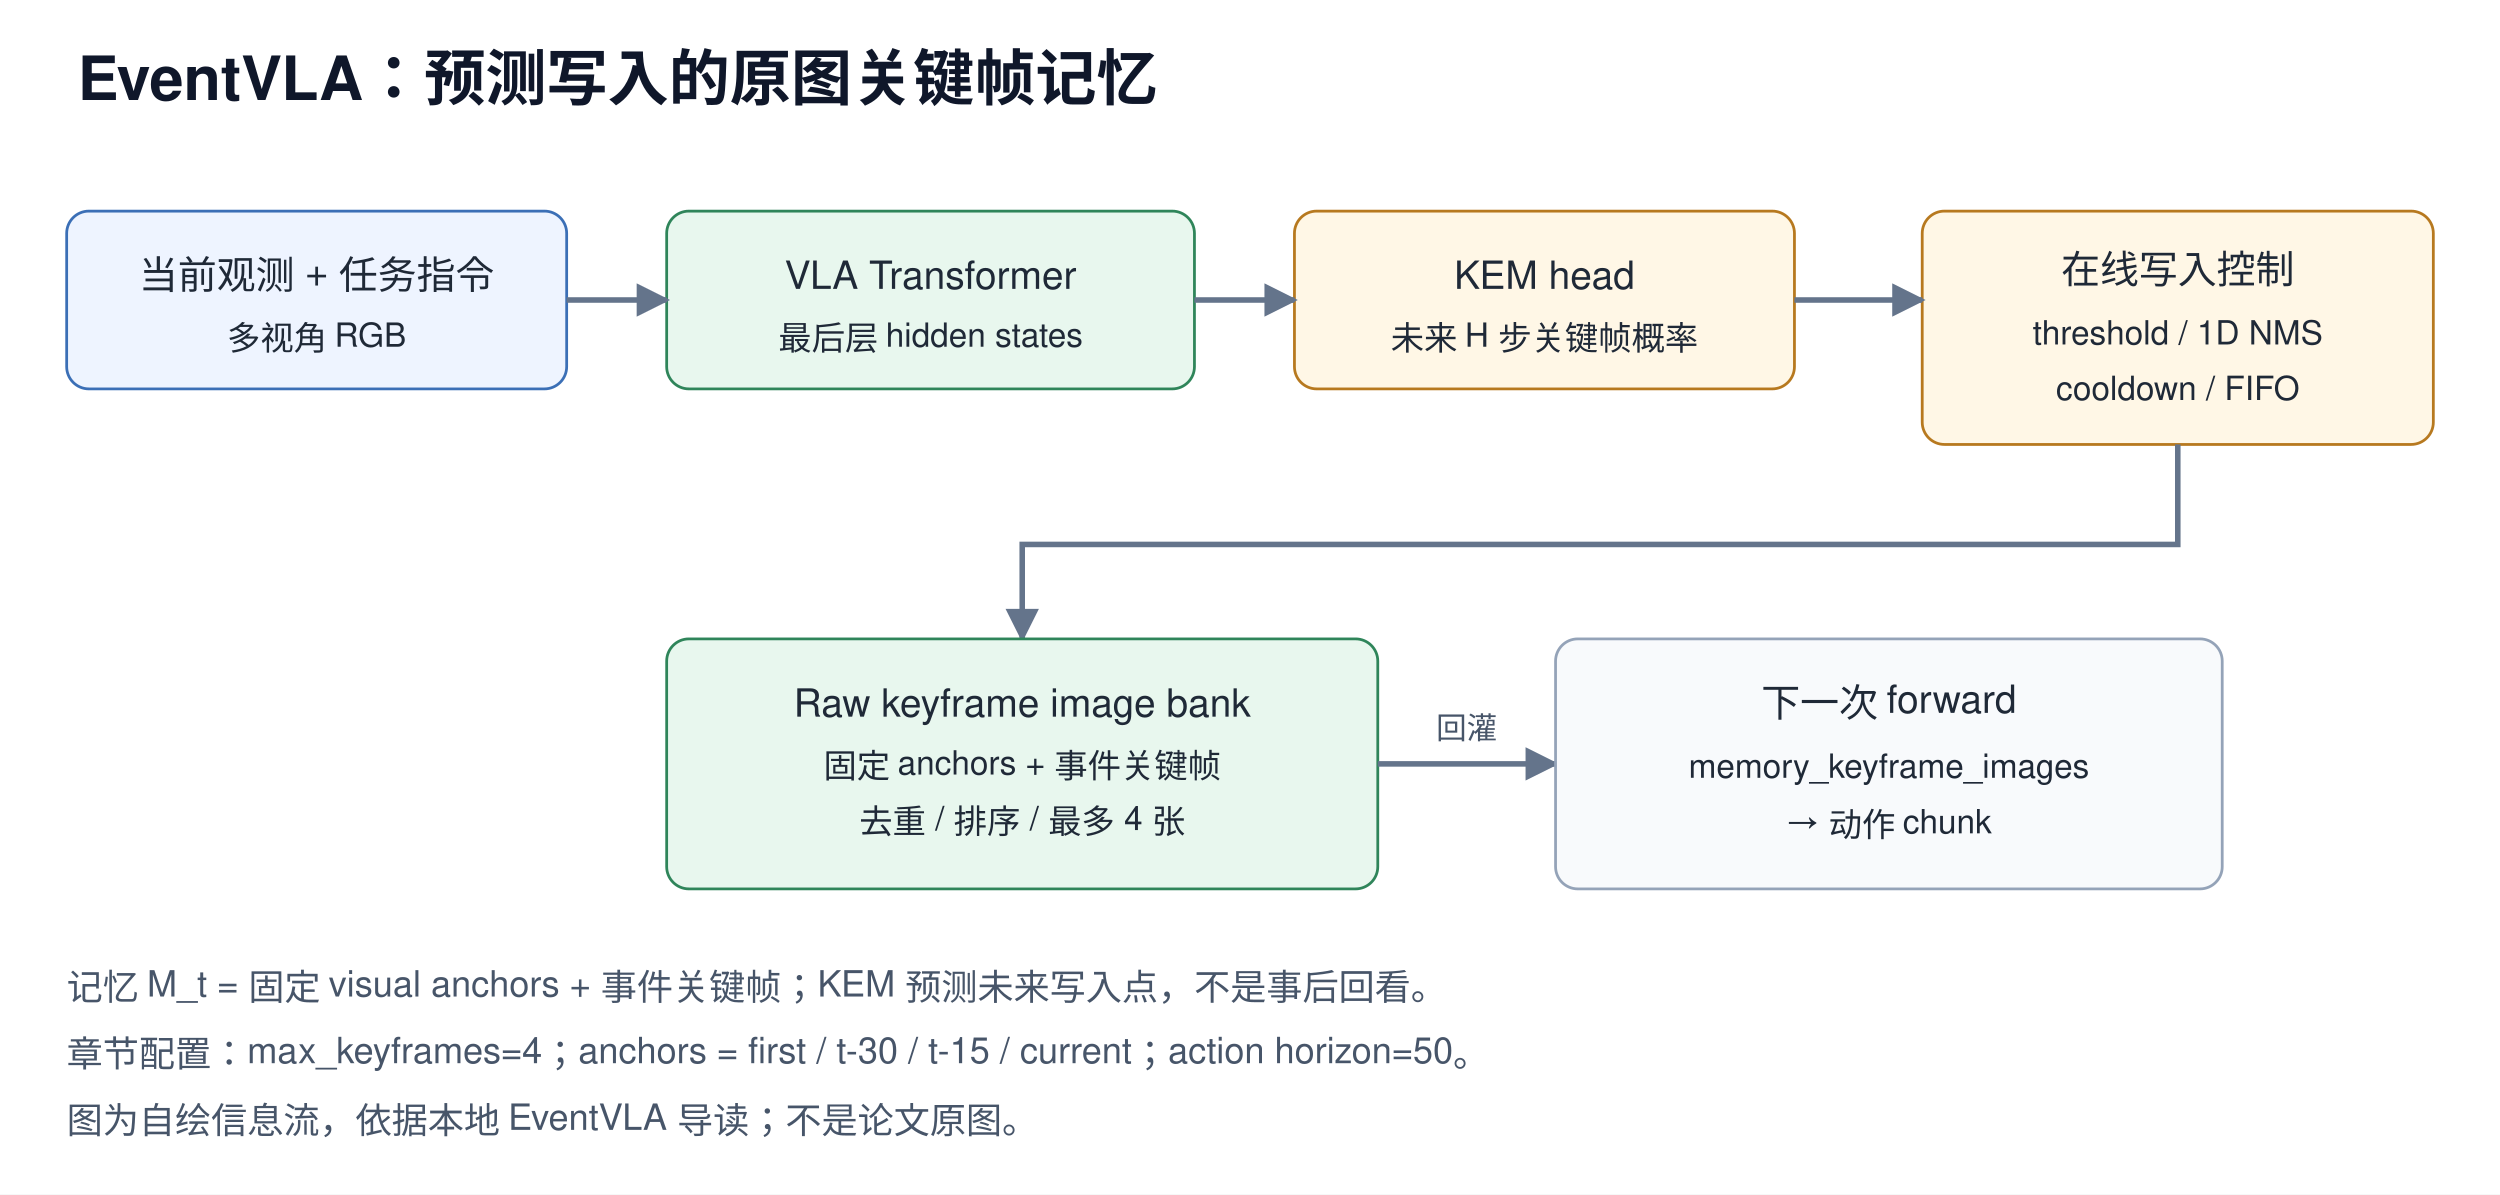
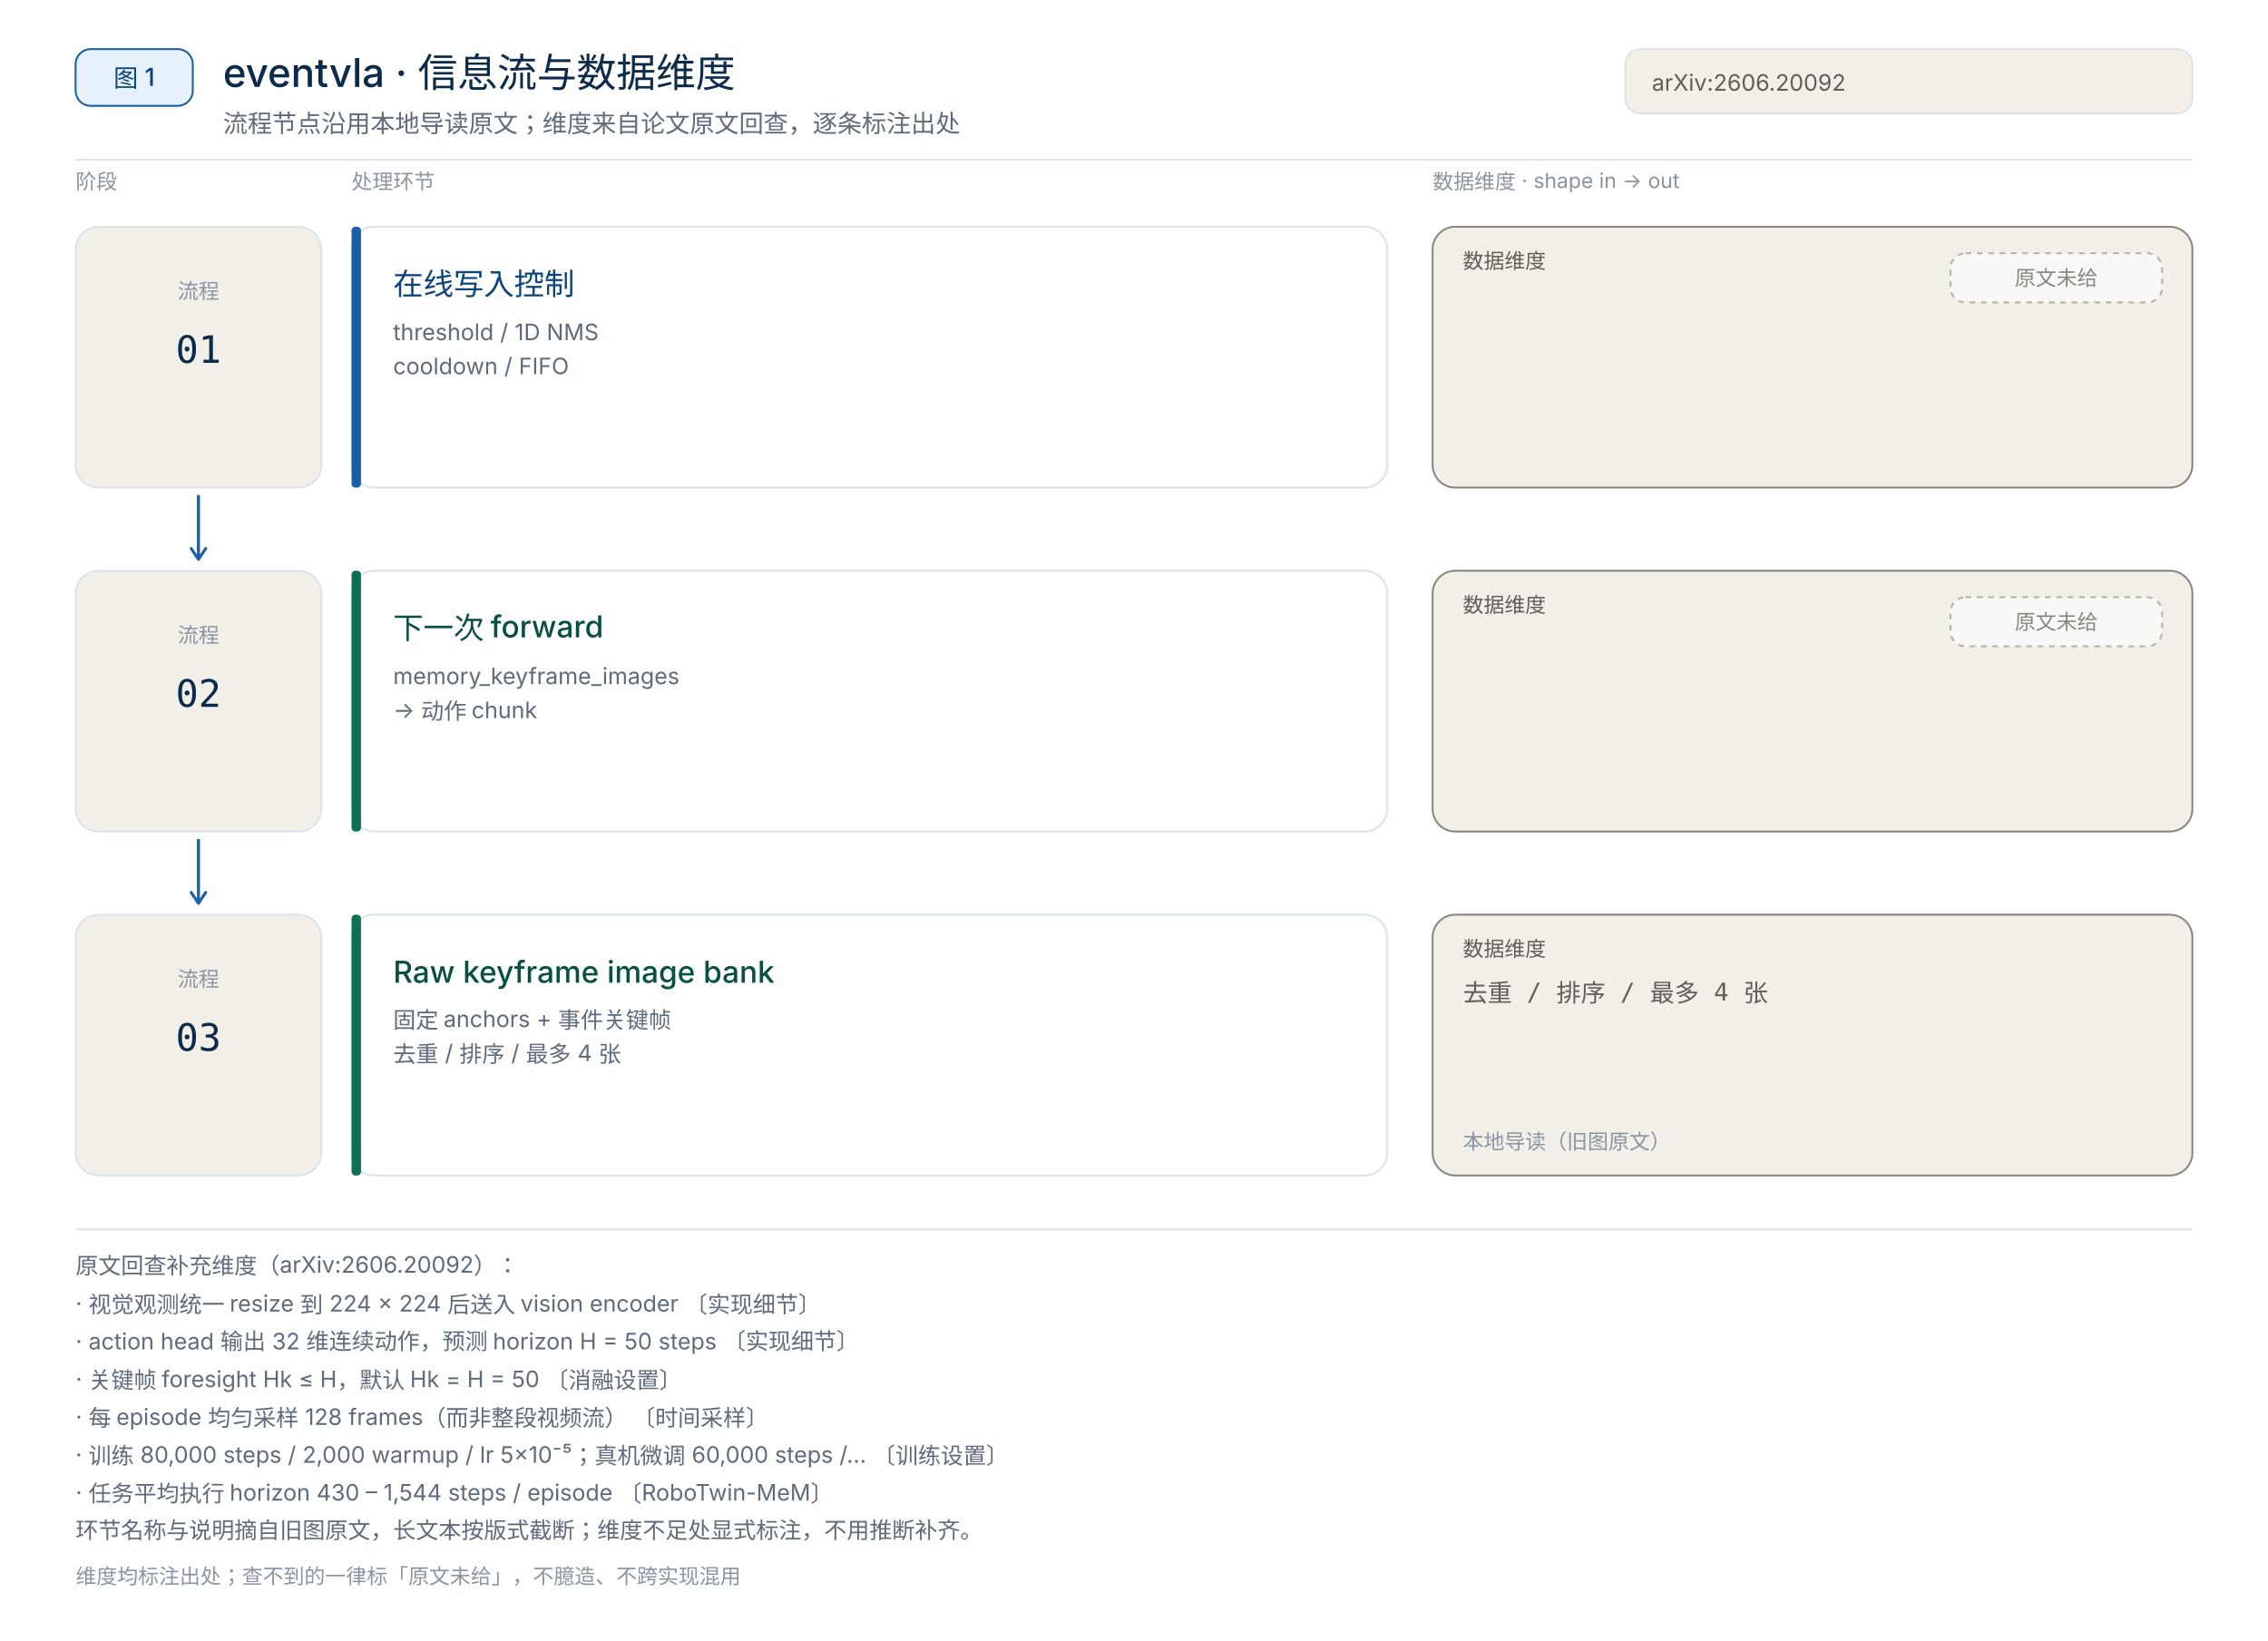
- <svg xmlns="http://www.w3.org/2000/svg" width="900" height="430" viewBox="0 0 900 430">
+ <svg xmlns="http://www.w3.org/2000/svg" width="1200" height="868" viewBox="0 0 1200 868" role="img">
  <defs>
-     <marker id="arrow" viewBox="0 0 10 10" refX="9" refY="5" markerWidth="6" markerHeight="6" orient="auto-start-reverse">
-       <path d="M 0 0 L 10 5 L 0 10 z" fill="#64748b" />
+     <marker id="arrow" viewBox="0 0 10 10" refX="8" refY="5" markerWidth="6" markerHeight="6" orient="auto-start-reverse">
+       <path d="M2 1L8 5L2 9" fill="none" stroke="#185FA5" stroke-width="1.6" stroke-linecap="round" stroke-linejoin="round" />
    </marker>
  </defs>
-   <rect width="900" height="430" fill="#ffffff" />
-   <text x="28" y="36" font-family="Helvetica, Arial, sans-serif" font-size="22" font-weight="bold" fill="#0f172a">EventVLA：预测写入的原图关键帧记忆</text>
-   <rect x="24" y="76" width="180" height="64" rx="8" fill="#eef4ff" stroke="#3b6fb6" />
-   <text x="114" y="104" font-family="Helvetica, Arial, sans-serif" font-size="14" text-anchor="middle" fill="#1f2937">当前观测 + 任务指令</text>
-   <text x="114" y="126" font-family="Helvetica, Arial, sans-serif" font-size="12" text-anchor="middle" fill="#1f2937">多视角 RGB</text>
-   <rect x="240" y="76" width="190" height="64" rx="8" fill="#e8f7ee" stroke="#2f855a" />
-   <text x="335" y="104" font-family="Helvetica, Arial, sans-serif" font-size="14" text-anchor="middle" fill="#1f2937">VLA Transformer</text>
-   <text x="335" y="126" font-family="Helvetica, Arial, sans-serif" font-size="12" text-anchor="middle" fill="#1f2937">最后层 hidden states</text>
-   <rect x="466" y="76" width="180" height="64" rx="8" fill="#fff7e6" stroke="#b7791f" />
-   <text x="556" y="104" font-family="Helvetica, Arial, sans-serif" font-size="14" text-anchor="middle" fill="#1f2937">KEM head</text>
-   <text x="556" y="126" font-family="Helvetica, Arial, sans-serif" font-size="12" text-anchor="middle" fill="#1f2937">未来 H 步关键帧概率</text>
-   <rect x="692" y="76" width="184" height="84" rx="8" fill="#fff7e6" stroke="#b7791f" />
-   <text x="784" y="102" font-family="Helvetica, Arial, sans-serif" font-size="14" text-anchor="middle" fill="#1f2937">在线写入控制</text>
-   <text x="784" y="124" font-family="Helvetica, Arial, sans-serif" font-size="12" text-anchor="middle" fill="#1f2937">threshold / 1D NMS</text>
-   <text x="784" y="144" font-family="Helvetica, Arial, sans-serif" font-size="12" text-anchor="middle" fill="#1f2937">cooldown / FIFO</text>
-   <line x1="204" y1="108" x2="240" y2="108" stroke="#64748b" stroke-width="2" marker-end="url(#arrow)" />
-   <line x1="430" y1="108" x2="466" y2="108" stroke="#64748b" stroke-width="2" marker-end="url(#arrow)" />
-   <line x1="646" y1="108" x2="692" y2="108" stroke="#64748b" stroke-width="2" marker-end="url(#arrow)" />
-   <path d="M 784 160 L 784 196 L 368 196 L 368 230" fill="none" stroke="#64748b" stroke-width="2" marker-end="url(#arrow)" />
-   <rect x="240" y="230" width="256" height="90" rx="8" fill="#e8f7ee" stroke="#2f855a" />
-   <text x="368" y="258" font-family="Helvetica, Arial, sans-serif" font-size="14" text-anchor="middle" fill="#1f2937">Raw keyframe image bank</text>
-   <text x="368" y="280" font-family="Helvetica, Arial, sans-serif" font-size="12" text-anchor="middle" fill="#1f2937">固定 anchors + 事件关键帧</text>
-   <text x="368" y="300" font-family="Helvetica, Arial, sans-serif" font-size="12" text-anchor="middle" fill="#1f2937">去重 / 排序 / 最多 4 张</text>
-   <line x1="496" y1="275" x2="560" y2="275" stroke="#64748b" stroke-width="2" marker-end="url(#arrow)" />
-   <text x="528" y="266" font-family="Helvetica, Arial, sans-serif" font-size="11" text-anchor="middle" fill="#475569">回灌</text>
-   <rect x="560" y="230" width="240" height="90" rx="8" fill="#f8fafc" stroke="#94a3b8" />
-   <text x="680" y="258" font-family="Helvetica, Arial, sans-serif" font-size="14" text-anchor="middle" fill="#1f2937">下一次 forward</text>
-   <text x="680" y="280" font-family="Helvetica, Arial, sans-serif" font-size="12" text-anchor="middle" fill="#1f2937">memory_keyframe_images</text>
-   <text x="680" y="300" font-family="Helvetica, Arial, sans-serif" font-size="12" text-anchor="middle" fill="#1f2937">→ 动作 chunk</text>
-   <text x="24" y="360" font-family="Helvetica, Arial, sans-serif" font-size="13" fill="#475569">记忆 M_t = 固定 visual anchors + 事件关键帧；KEM 预测未来写入点，不是事后回看。</text>
-   <text x="24" y="384" font-family="Helvetica, Arial, sans-serif" font-size="13" fill="#475569">章节配置：max_keyframes=4；anchors = first / t-30 / t-15 / current；action horizon=50。</text>
-   <text x="24" y="408" font-family="Helvetica, Arial, sans-serif" font-size="13" fill="#475569">图为自绘信息流，依据本地 EventVLA 导读；不是论文原图。</text>
+   <rect x="0" y="0" width="1200" height="868" rx="0" fill="#FFFFFF" stroke="#FFFFFF" stroke-width="1" />
+   <text x="118" y="46" font-family="-apple-system,BlinkMacSystemFont,'PingFang SC','Microsoft YaHei',sans-serif" font-size="21" font-weight="500" fill="#0C2B4A" text-anchor="start">eventvla · 信息流与数据维度</text>
+   <text x="118" y="70" font-family="-apple-system,BlinkMacSystemFont,'PingFang SC','Microsoft YaHei',sans-serif" font-size="13" font-weight="400" fill="#5F6B7A" text-anchor="start">流程节点沿用本地导读原文；维度来自论文原文回查，逐条标注出处</text>
+   <rect x="40" y="84" width="1120" height="1" rx="0" fill="#DDE3EC" stroke="#DDE3EC" stroke-width="0" />
+   <rect x="860" y="26" width="300" height="34" rx="8" fill="#F1EFE8" stroke="#DDE3EC" stroke-width="1" />
+   <text x="874" y="48" font-family="-apple-system,BlinkMacSystemFont,'PingFang SC','Microsoft YaHei',sans-serif" font-size="12" font-weight="400" fill="#5F5E5A" text-anchor="start">arXiv:2606.20092</text>
+   <rect x="40" y="26" width="62" height="30" rx="8" fill="#E6F1FB" stroke="#185FA5" stroke-width="1" />
+   <text x="71" y="46" font-family="-apple-system,BlinkMacSystemFont,'PingFang SC','Microsoft YaHei',sans-serif" font-size="13" font-weight="500" fill="#0C447C" text-anchor="middle">图 1</text>
+   <text x="40" y="100" font-family="-apple-system,BlinkMacSystemFont,'PingFang SC','Microsoft YaHei',sans-serif" font-size="11" font-weight="400" fill="#8A94A3" text-anchor="start">阶段</text>
+   <text x="186" y="100" font-family="-apple-system,BlinkMacSystemFont,'PingFang SC','Microsoft YaHei',sans-serif" font-size="11" font-weight="400" fill="#8A94A3" text-anchor="start">处理环节</text>
+   <text x="758" y="100" font-family="-apple-system,BlinkMacSystemFont,'PingFang SC','Microsoft YaHei',sans-serif" font-size="11" font-weight="400" fill="#8A94A3" text-anchor="start">数据维度 · shape in → out</text>
+   <rect x="40" y="120" width="130" height="138" rx="12" fill="#F1EFE8" stroke="#DDE3EC" stroke-width="1" />
+   <text x="105" y="158" font-family="-apple-system,BlinkMacSystemFont,'PingFang SC','Microsoft YaHei',sans-serif" font-size="11" font-weight="400" fill="#8A94A3" text-anchor="middle">流程</text>
+   <text x="105" y="192" font-family="ui-monospace,SFMono-Regular,Menlo,Consolas,monospace" font-size="20" font-weight="500" fill="#0C2B4A" text-anchor="middle">01</text>
+   <rect x="186" y="120" width="548" height="138" rx="12" fill="#FFFFFF" stroke="#DDE3EC" stroke-width="1" />
+   <rect x="186" y="120" width="5" height="138" rx="2" fill="#185FA5" stroke="#185FA5" stroke-width="0" />
+   <text x="208" y="156" font-family="-apple-system,BlinkMacSystemFont,'PingFang SC','Microsoft YaHei',sans-serif" font-size="16" font-weight="500" fill="#0C447C" text-anchor="start">在线写入控制</text>
+   <text x="208" y="180" font-family="-apple-system,BlinkMacSystemFont,'PingFang SC','Microsoft YaHei',sans-serif" font-size="12" font-weight="400" fill="#5F6B7A" text-anchor="start">threshold / 1D NMS</text>
+   <text x="208" y="198" font-family="-apple-system,BlinkMacSystemFont,'PingFang SC','Microsoft YaHei',sans-serif" font-size="12" font-weight="400" fill="#5F6B7A" text-anchor="start">cooldown / FIFO</text>
+   <rect x="758" y="120" width="402" height="138" rx="12" fill="#F1EFE8" stroke="#888780" stroke-width="1" />
+   <text x="774" y="142" font-family="-apple-system,BlinkMacSystemFont,'PingFang SC','Microsoft YaHei',sans-serif" font-size="11" font-weight="500" fill="#5F5E5A" text-anchor="start">数据维度</text>
+   <rect x="1032" y="134" width="112" height="26" rx="8" fill="#F8F8F6" stroke="#B4B2A9" stroke-width="1" stroke-dasharray="3 3" />
+   <text x="1088" y="151" font-family="-apple-system,BlinkMacSystemFont,'PingFang SC','Microsoft YaHei',sans-serif" font-size="11" font-weight="400" fill="#888780" text-anchor="middle">原文未给</text>
+   <path d="M105 262 L105 296" fill="none" stroke="#185FA5" stroke-width="1.6" marker-end="url(#arrow)" />
+   <rect x="40" y="302" width="130" height="138" rx="12" fill="#F1EFE8" stroke="#DDE3EC" stroke-width="1" />
+   <text x="105" y="340" font-family="-apple-system,BlinkMacSystemFont,'PingFang SC','Microsoft YaHei',sans-serif" font-size="11" font-weight="400" fill="#8A94A3" text-anchor="middle">流程</text>
+   <text x="105" y="374" font-family="ui-monospace,SFMono-Regular,Menlo,Consolas,monospace" font-size="20" font-weight="500" fill="#0C2B4A" text-anchor="middle">02</text>
+   <rect x="186" y="302" width="548" height="138" rx="12" fill="#FFFFFF" stroke="#DDE3EC" stroke-width="1" />
+   <rect x="186" y="302" width="5" height="138" rx="2" fill="#0F6E56" stroke="#0F6E56" stroke-width="0" />
+   <text x="208" y="338" font-family="-apple-system,BlinkMacSystemFont,'PingFang SC','Microsoft YaHei',sans-serif" font-size="16" font-weight="500" fill="#085041" text-anchor="start">下一次 forward</text>
+   <text x="208" y="362" font-family="-apple-system,BlinkMacSystemFont,'PingFang SC','Microsoft YaHei',sans-serif" font-size="12" font-weight="400" fill="#5F6B7A" text-anchor="start">memory_keyframe_images</text>
+   <text x="208" y="380" font-family="-apple-system,BlinkMacSystemFont,'PingFang SC','Microsoft YaHei',sans-serif" font-size="12" font-weight="400" fill="#5F6B7A" text-anchor="start">→ 动作 chunk</text>
+   <rect x="758" y="302" width="402" height="138" rx="12" fill="#F1EFE8" stroke="#888780" stroke-width="1" />
+   <text x="774" y="324" font-family="-apple-system,BlinkMacSystemFont,'PingFang SC','Microsoft YaHei',sans-serif" font-size="11" font-weight="500" fill="#5F5E5A" text-anchor="start">数据维度</text>
+   <rect x="1032" y="316" width="112" height="26" rx="8" fill="#F8F8F6" stroke="#B4B2A9" stroke-width="1" stroke-dasharray="3 3" />
+   <text x="1088" y="333" font-family="-apple-system,BlinkMacSystemFont,'PingFang SC','Microsoft YaHei',sans-serif" font-size="11" font-weight="400" fill="#888780" text-anchor="middle">原文未给</text>
+   <path d="M105 444 L105 478" fill="none" stroke="#185FA5" stroke-width="1.6" marker-end="url(#arrow)" />
+   <rect x="40" y="484" width="130" height="138" rx="12" fill="#F1EFE8" stroke="#DDE3EC" stroke-width="1" />
+   <text x="105" y="522" font-family="-apple-system,BlinkMacSystemFont,'PingFang SC','Microsoft YaHei',sans-serif" font-size="11" font-weight="400" fill="#8A94A3" text-anchor="middle">流程</text>
+   <text x="105" y="556" font-family="ui-monospace,SFMono-Regular,Menlo,Consolas,monospace" font-size="20" font-weight="500" fill="#0C2B4A" text-anchor="middle">03</text>
+   <rect x="186" y="484" width="548" height="138" rx="12" fill="#FFFFFF" stroke="#DDE3EC" stroke-width="1" />
+   <rect x="186" y="484" width="5" height="138" rx="2" fill="#0F6E56" stroke="#0F6E56" stroke-width="0" />
+   <text x="208" y="520" font-family="-apple-system,BlinkMacSystemFont,'PingFang SC','Microsoft YaHei',sans-serif" font-size="16" font-weight="500" fill="#085041" text-anchor="start">Raw keyframe image bank</text>
+   <text x="208" y="544" font-family="-apple-system,BlinkMacSystemFont,'PingFang SC','Microsoft YaHei',sans-serif" font-size="12" font-weight="400" fill="#5F6B7A" text-anchor="start">固定 anchors + 事件关键帧</text>
+   <text x="208" y="562" font-family="-apple-system,BlinkMacSystemFont,'PingFang SC','Microsoft YaHei',sans-serif" font-size="12" font-weight="400" fill="#5F6B7A" text-anchor="start">去重 / 排序 / 最多 4 张</text>
+   <rect x="758" y="484" width="402" height="138" rx="12" fill="#F1EFE8" stroke="#888780" stroke-width="1" />
+   <text x="774" y="506" font-family="-apple-system,BlinkMacSystemFont,'PingFang SC','Microsoft YaHei',sans-serif" font-size="11" font-weight="500" fill="#5F5E5A" text-anchor="start">数据维度</text>
+   <text x="774" y="530" font-family="ui-monospace,SFMono-Regular,Menlo,Consolas,monospace" font-size="13" font-weight="400" fill="#5F5E5A" text-anchor="start">去重 / 排序 / 最多 4 张</text>
+   <text x="774" y="608" font-family="-apple-system,BlinkMacSystemFont,'PingFang SC','Microsoft YaHei',sans-serif" font-size="11" font-weight="400" fill="#8A94A3" text-anchor="start">本地导读（旧图原文）</text>
+   <rect x="40" y="650" width="1120" height="1" rx="0" fill="#DDE3EC" stroke="#DDE3EC" stroke-width="0" />
+   <text x="40" y="674" font-family="-apple-system,BlinkMacSystemFont,'PingFang SC','Microsoft YaHei',sans-serif" font-size="12" font-weight="400" fill="#5F6B7A" text-anchor="start">原文回查补充维度（arXiv:2606.20092）：</text>
+   <text x="40" y="694" font-family="-apple-system,BlinkMacSystemFont,'PingFang SC','Microsoft YaHei',sans-serif" font-size="12" font-weight="400" fill="#5F6B7A" text-anchor="start">· 视觉观测统一 resize 到 224 × 224 后送入 vision encoder 〔实现细节〕</text>
+   <text x="40" y="714" font-family="-apple-system,BlinkMacSystemFont,'PingFang SC','Microsoft YaHei',sans-serif" font-size="12" font-weight="400" fill="#5F6B7A" text-anchor="start">· action head 输出 32 维连续动作，预测 horizon H = 50 steps 〔实现细节〕</text>
+   <text x="40" y="734" font-family="-apple-system,BlinkMacSystemFont,'PingFang SC','Microsoft YaHei',sans-serif" font-size="12" font-weight="400" fill="#5F6B7A" text-anchor="start">· 关键帧 foresight Hk ≤ H，默认 Hk = H = 50 〔消融设置〕</text>
+   <text x="40" y="754" font-family="-apple-system,BlinkMacSystemFont,'PingFang SC','Microsoft YaHei',sans-serif" font-size="12" font-weight="400" fill="#5F6B7A" text-anchor="start">· 每 episode 均匀采样 128 frames（而非整段视频流） 〔时间采样〕</text>
+   <text x="40" y="774" font-family="-apple-system,BlinkMacSystemFont,'PingFang SC','Microsoft YaHei',sans-serif" font-size="12" font-weight="400" fill="#5F6B7A" text-anchor="start">· 训练 80,000 steps / 2,000 warmup / lr 5×10⁻⁵；真机微调 60,000 steps /… 〔训练设置〕</text>
+   <text x="40" y="794" font-family="-apple-system,BlinkMacSystemFont,'PingFang SC','Microsoft YaHei',sans-serif" font-size="12" font-weight="400" fill="#5F6B7A" text-anchor="start">· 任务平均执行 horizon 430 – 1,544 steps / episode 〔RoboTwin-MeM〕</text>
+   <text x="40" y="814" font-family="-apple-system,BlinkMacSystemFont,'PingFang SC','Microsoft YaHei',sans-serif" font-size="12" font-weight="400" fill="#5F6B7A" text-anchor="start">环节名称与说明摘自旧图原文，长文本按版式截断；维度不足处显式标注，不用推断补齐。</text>
+   <text x="40" y="838" font-family="-apple-system,BlinkMacSystemFont,'PingFang SC','Microsoft YaHei',sans-serif" font-size="11" font-weight="400" fill="#8A94A3" text-anchor="start">维度均标注出处；查不到的一律标「原文未给」，不臆造、不跨实现混用</text>
</svg>
